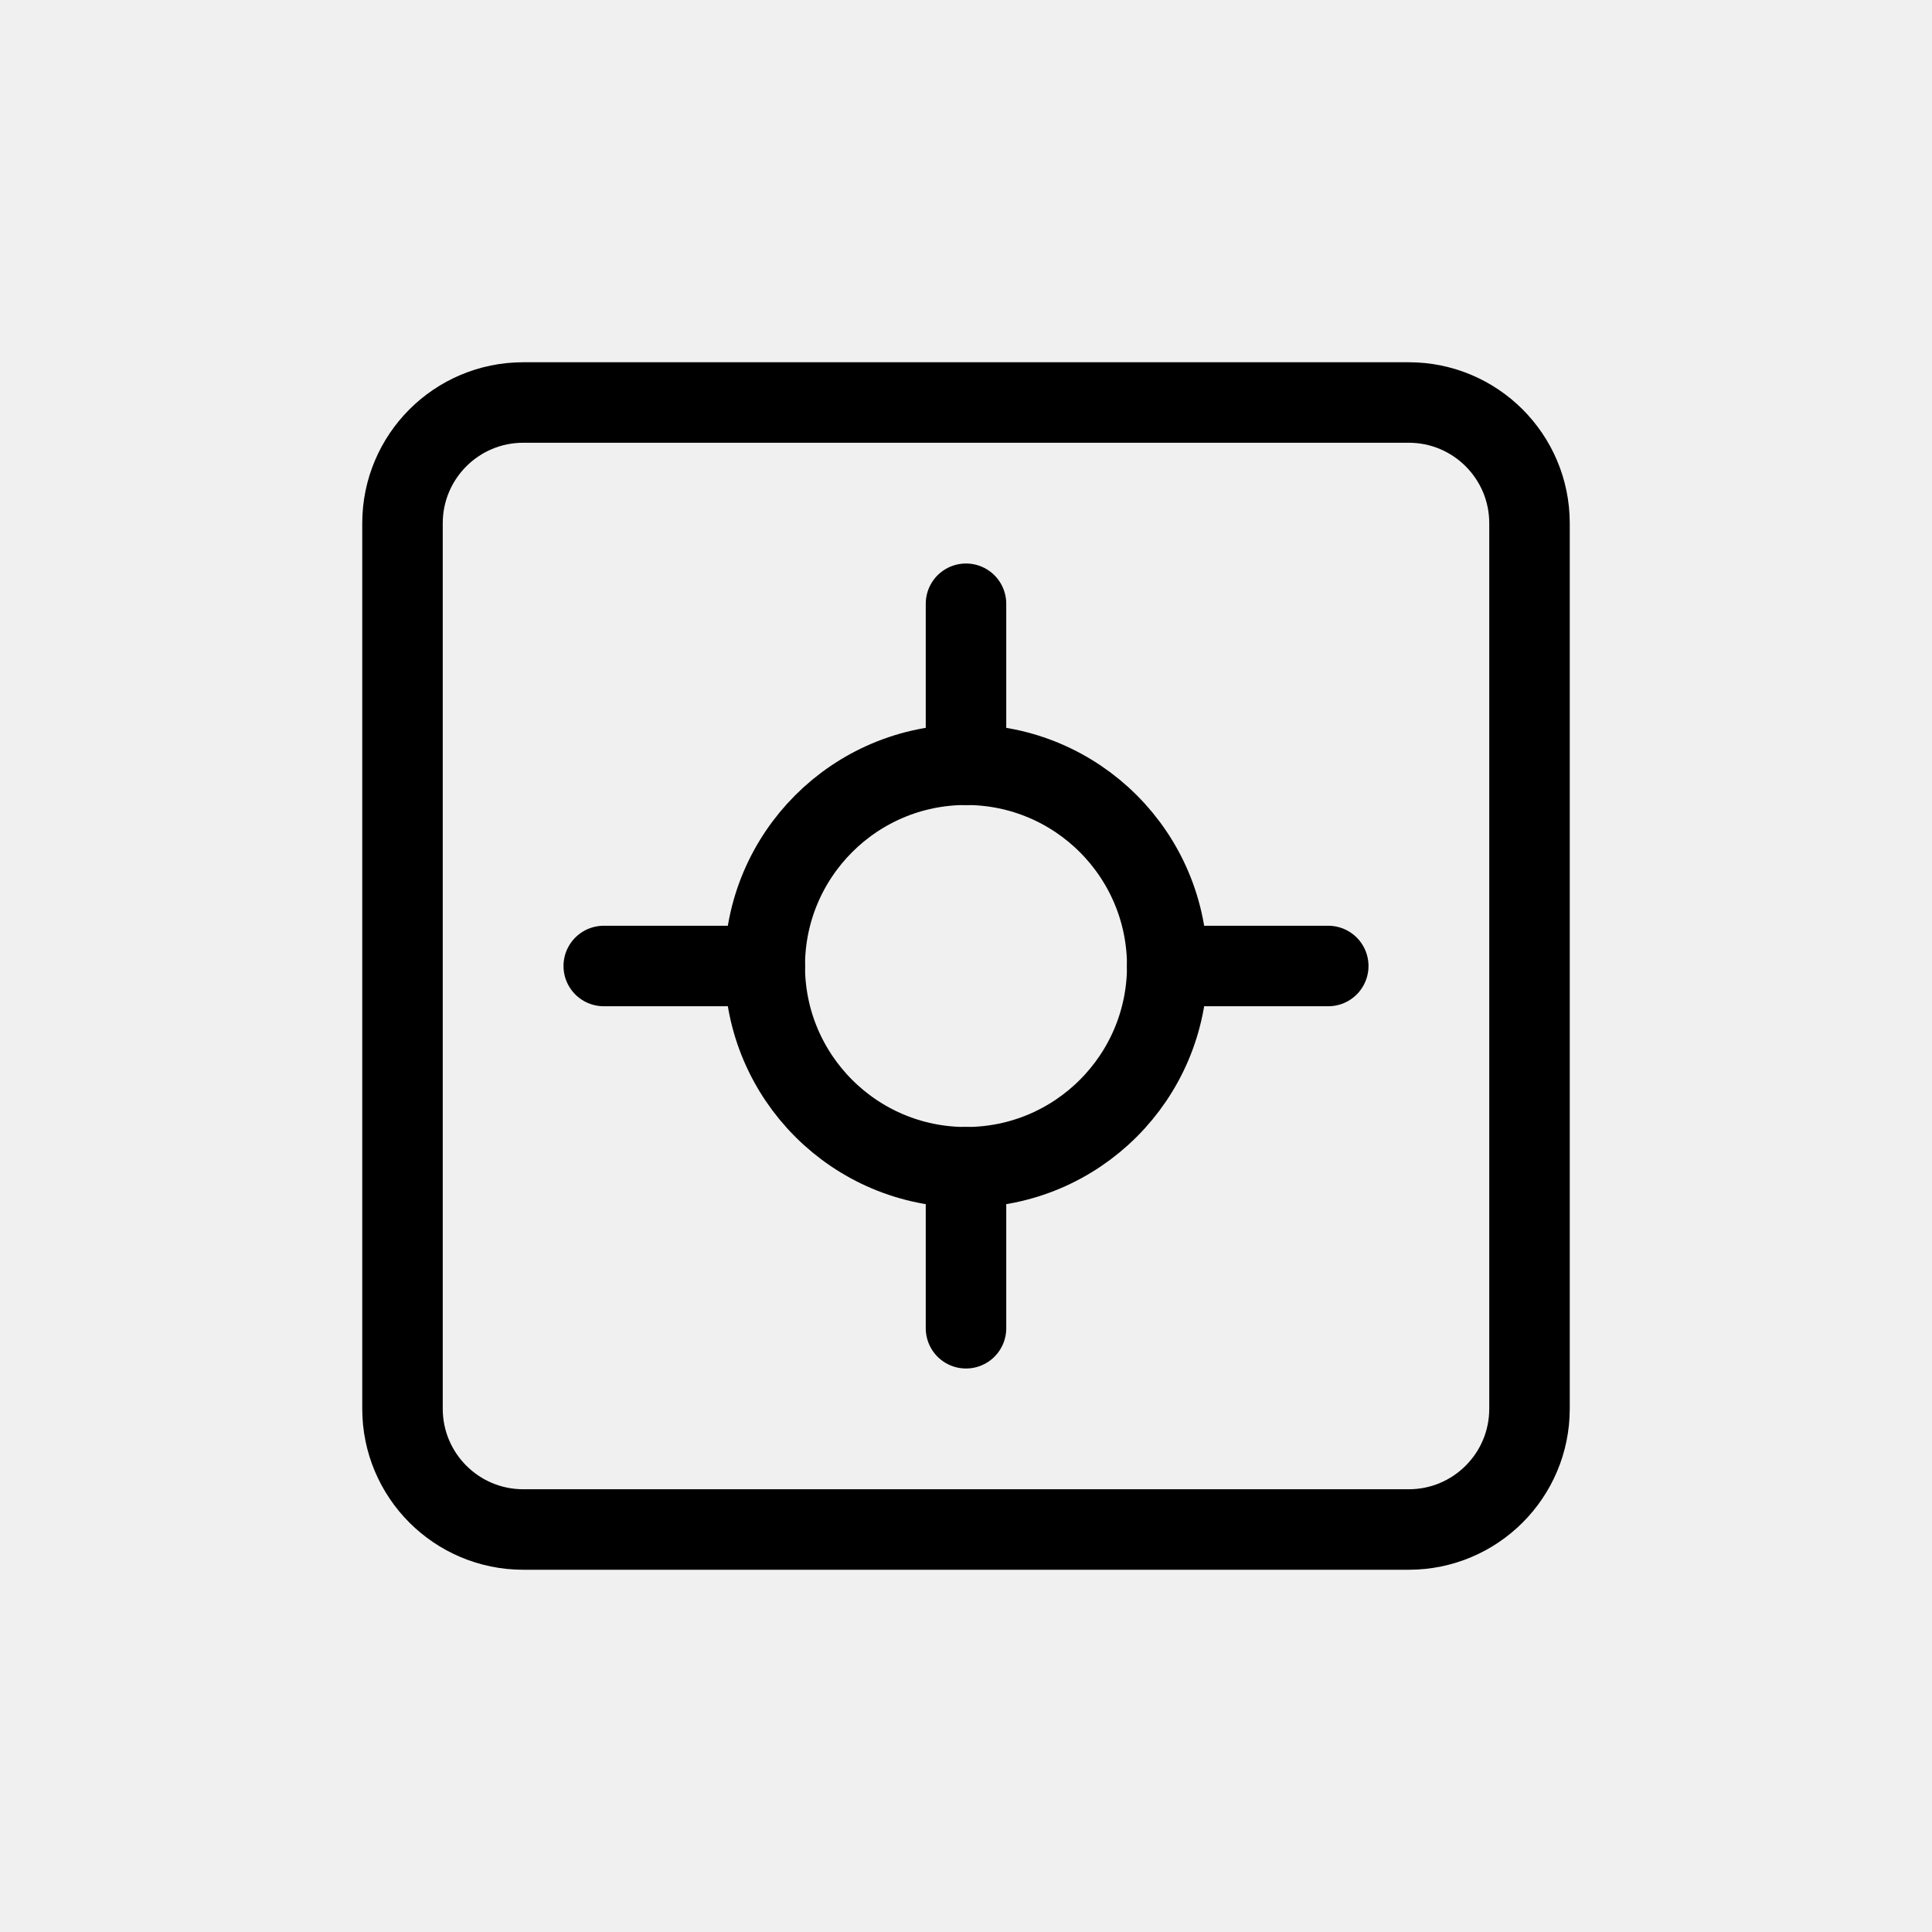
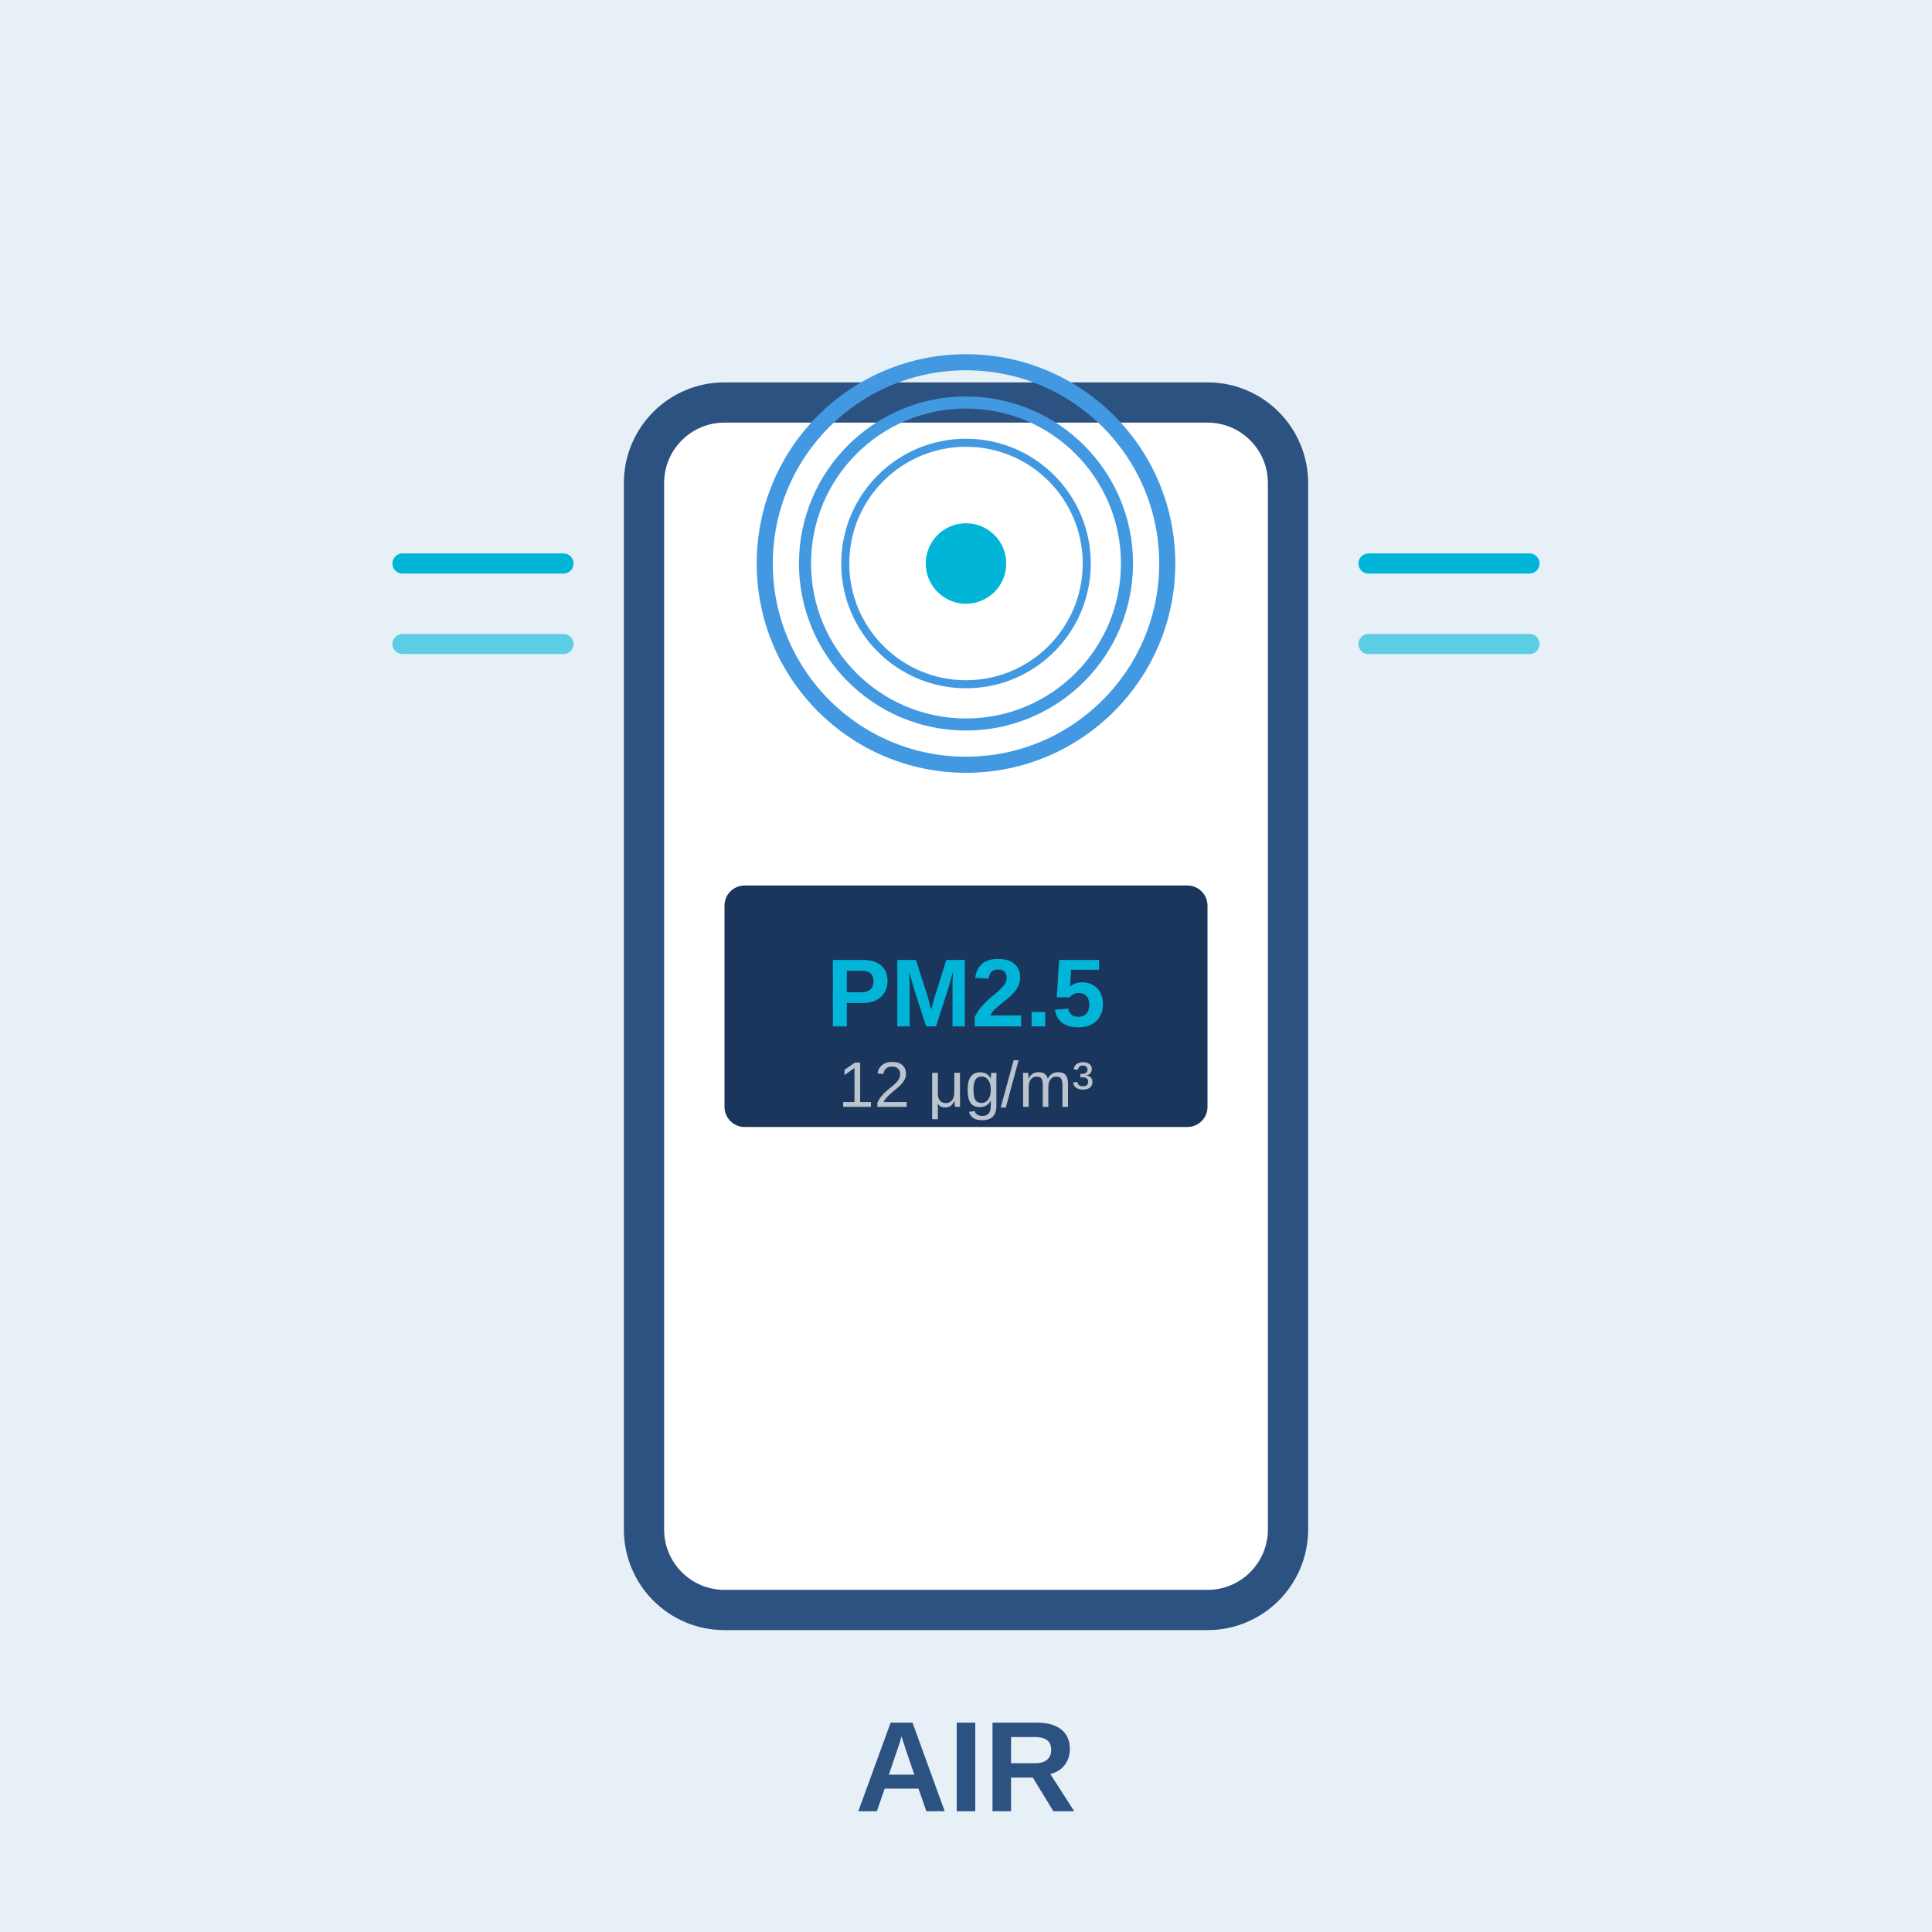
- <svg xmlns="http://www.w3.org/2000/svg" width="960" height="960" viewBox="0 0 960 960" fill="none">
-   <rect x="200" y="200" width="560" height="560" rx="60" stroke="black" stroke-width="40" fill="none" />
-   <circle cx="480" cy="480" r="100" stroke="black" stroke-width="40" fill="none" />
-   <path d="M480 300V380M480 580V660M300 480H380M580 480H660" stroke="black" stroke-width="40" stroke-linecap="round" />
+ <svg xmlns="http://www.w3.org/2000/svg" viewBox="0 0 960 960" fill="none">
+   <rect x="0" y="0" width="960" height="960" fill="#E8F0F7" />
+   <rect x="320" y="200" width="320" height="600" rx="40" fill="#FFFFFF" stroke="#2C5282" stroke-width="20" />
+   <circle cx="480" cy="280" r="100" fill="none" stroke="#4299E1" stroke-width="8" />
+   <circle cx="480" cy="280" r="80" fill="none" stroke="#4299E1" stroke-width="6" />
+   <circle cx="480" cy="280" r="60" fill="none" stroke="#4299E1" stroke-width="4" />
+   <circle cx="480" cy="280" r="20" fill="#00B5D8" />
+   <rect x="360" y="440" width="240" height="120" rx="10" fill="#1A365D" />
+   <text x="480" y="510" font-family="Arial, sans-serif" font-size="48" fill="#00B5D8" text-anchor="middle" font-weight="bold">PM2.5</text>
+   <text x="480" y="550" font-family="Arial, sans-serif" font-size="32" fill="#FFFFFF" text-anchor="middle" opacity="0.7">12 μg/m³</text>
+   <path d="M 200 280 L 280 280" stroke="#00B5D8" stroke-width="10" fill="none" stroke-linecap="round" marker-end="url(#arrow)" />
+   <path d="M 200 320 L 280 320" stroke="#00B5D8" stroke-width="10" fill="none" stroke-linecap="round" opacity="0.6" />
+   <path d="M 680 280 L 760 280" stroke="#00B5D8" stroke-width="10" fill="none" stroke-linecap="round" />
+   <path d="M 680 320 L 760 320" stroke="#00B5D8" stroke-width="10" fill="none" stroke-linecap="round" opacity="0.6" />
+   <text x="480" y="900" font-family="Arial, sans-serif" font-size="64" fill="#2C5282" text-anchor="middle" font-weight="bold">AIR</text>
</svg>
